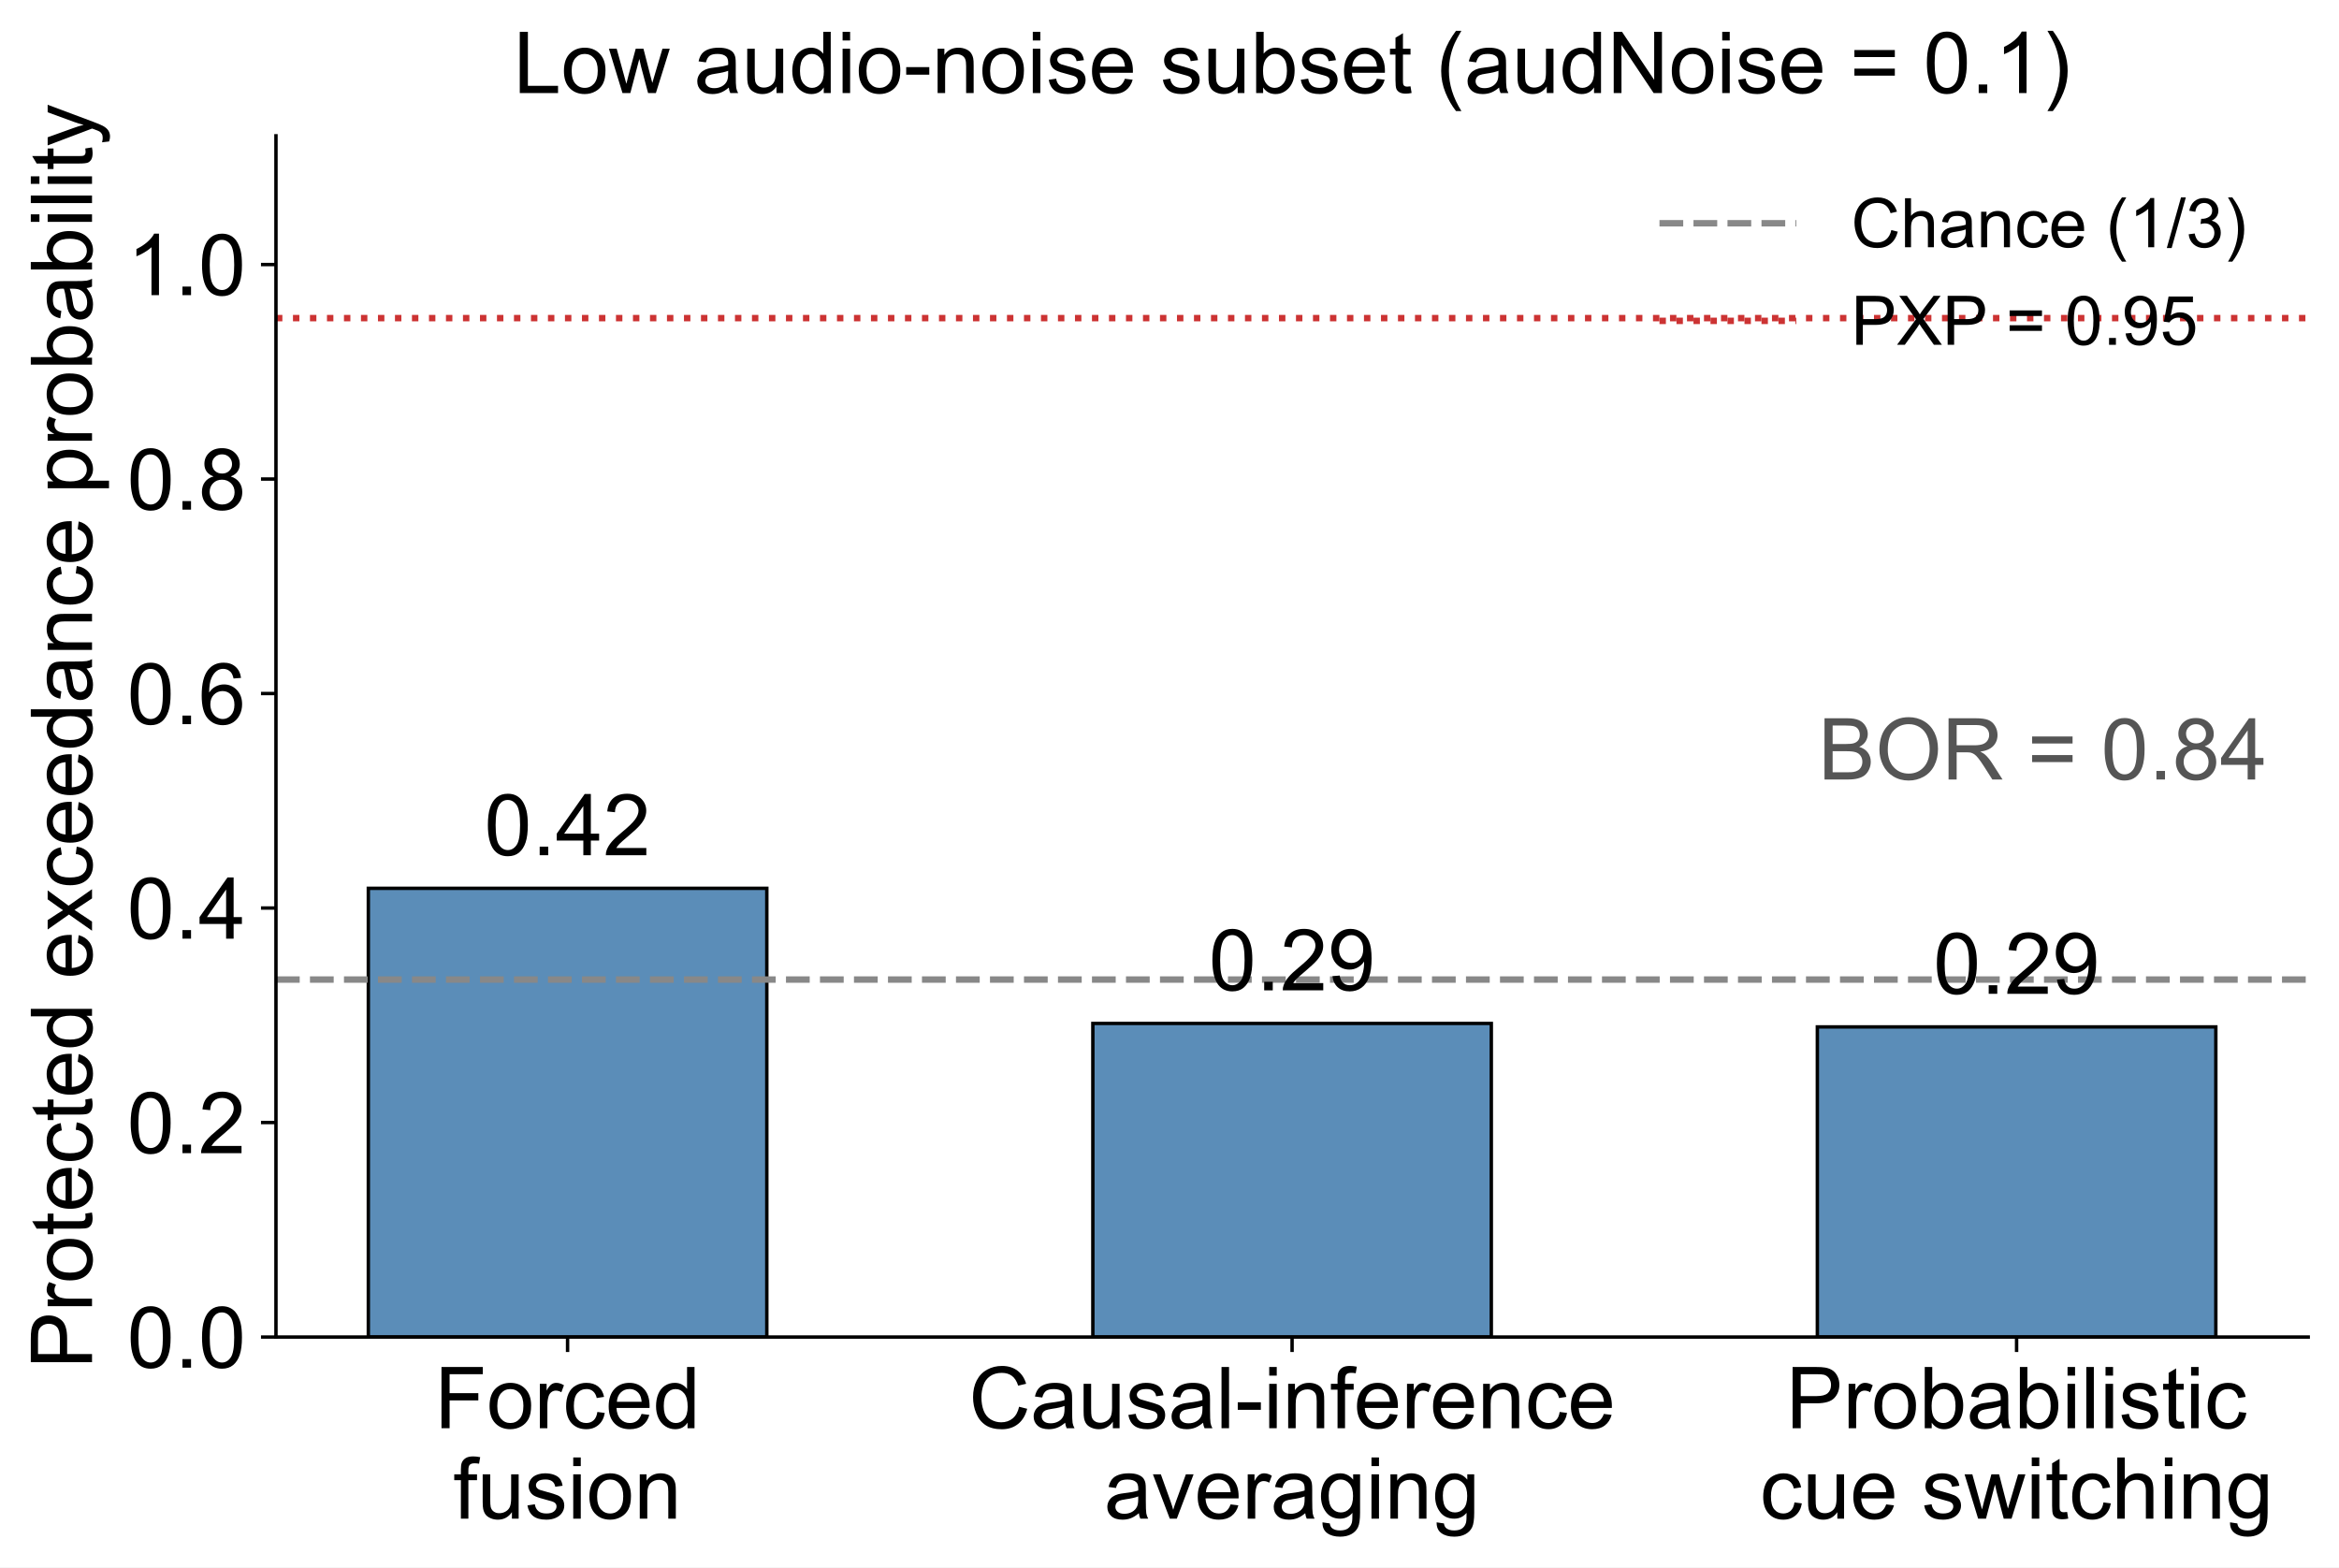
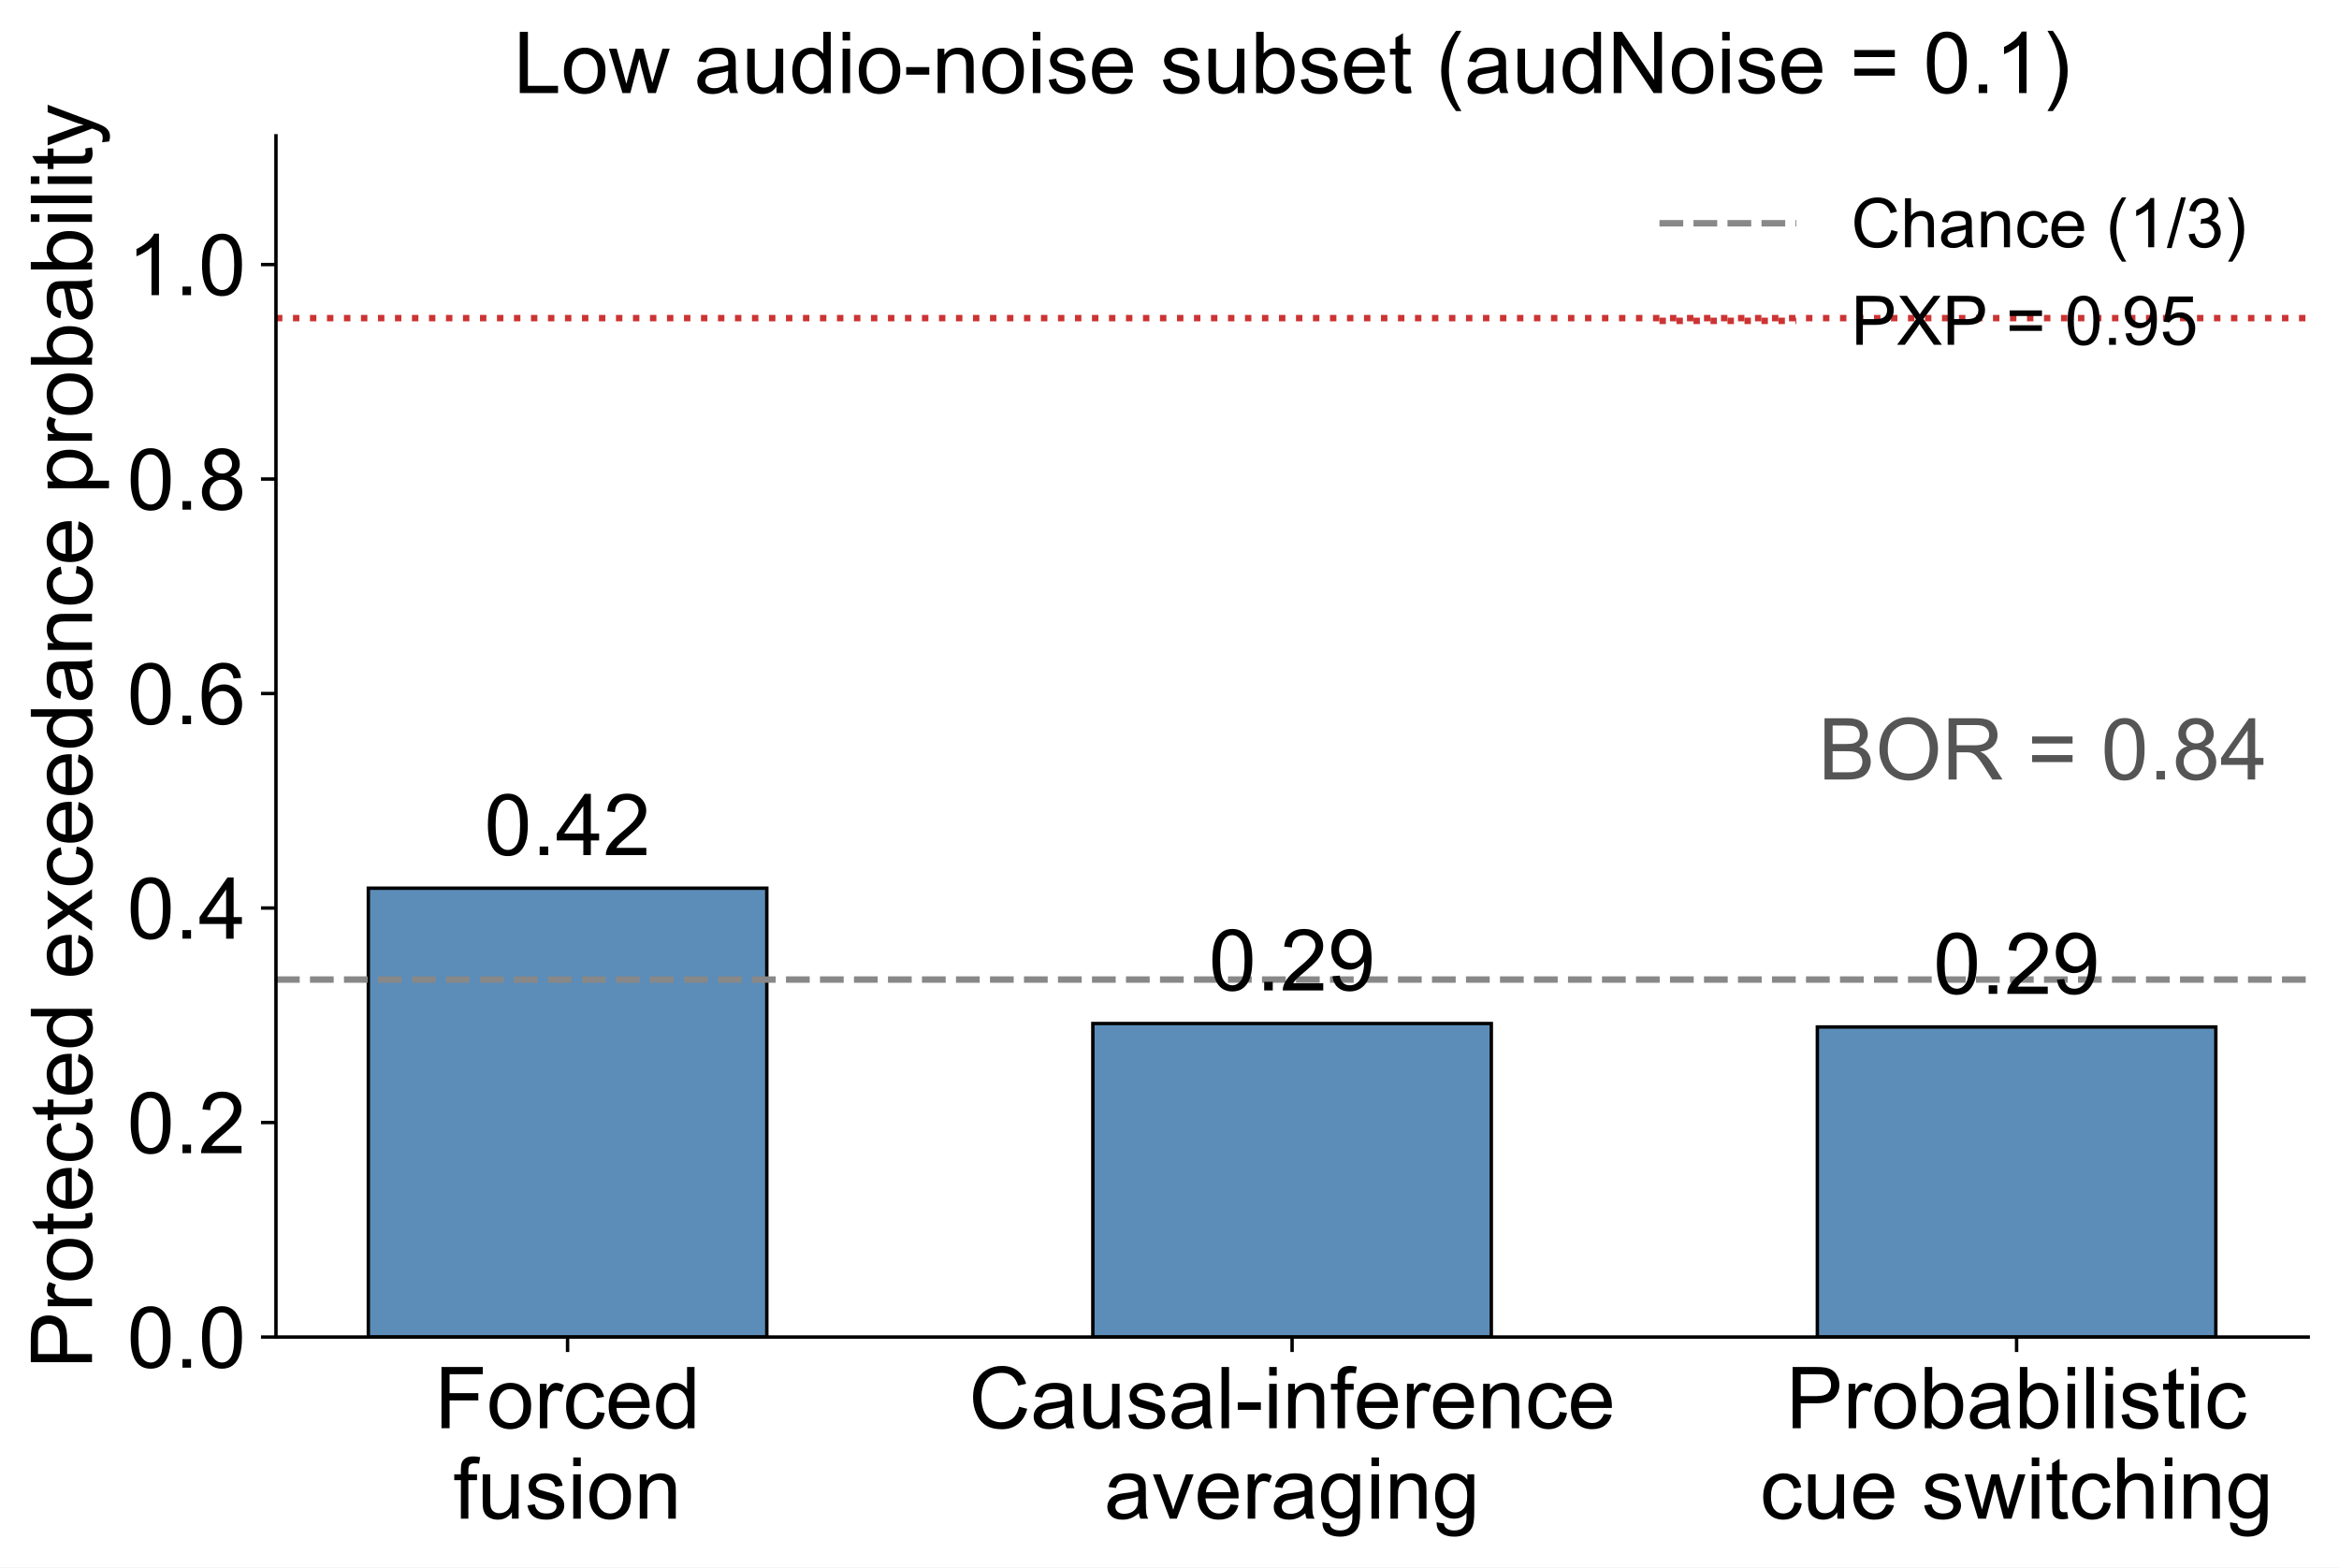
<svg xmlns="http://www.w3.org/2000/svg" xmlns:xlink="http://www.w3.org/1999/xlink" width="546.905pt" height="366.52pt" viewBox="0 0 546.905 366.52" version="1.1">
  <defs>
    <style type="text/css">*{stroke-linejoin: round; stroke-linecap: butt}</style>
  </defs>
  <g id="figure_1">
    <g id="patch_1">
      <path d="M 0 366.52  L 546.905 366.52  L 546.905 0  L 0 0  z " style="fill: #ffffff" />
    </g>
    <g id="axes_1">
      <g id="patch_2">
        <path d="M 64.525 312.641  L 539.705 312.641  L 539.705 31.759  L 64.525 31.759  z " style="fill: #ffffff" />
      </g>
      <g id="patch_3">
-         <path d="M 86.124 312.641  L 179.297 312.641  L 179.297 207.71  L 86.124 207.71  z " clip-path="url(#pe02611b4ee)" style="fill: #5b8db8; stroke: #000000; stroke-width: 0.8; stroke-linejoin: miter" />
+         <path d="M 86.124 312.641  L 179.297 312.641  L 179.297 207.682  L 86.124 207.682  z " clip-path="url(#p0e349bc87b)" style="fill: #5b8db8; stroke: #000000; stroke-width: 0.8; stroke-linejoin: miter" />
      </g>
      <g id="patch_4">
-         <path d="M 255.529 312.641  L 348.701 312.641  L 348.701 239.31  L 255.529 239.31  z " clip-path="url(#pe02611b4ee)" style="fill: #5b8db8; stroke: #000000; stroke-width: 0.8; stroke-linejoin: miter" />
+         <path d="M 255.529 312.641  L 348.701 312.641  L 348.701 239.326  L 255.529 239.326  z " clip-path="url(#p0e349bc87b)" style="fill: #5b8db8; stroke: #000000; stroke-width: 0.8; stroke-linejoin: miter" />
      </g>
      <g id="patch_5">
-         <path d="M 424.933 312.641  L 518.106 312.641  L 518.106 240.117  L 424.933 240.117  z " clip-path="url(#pe02611b4ee)" style="fill: #5b8db8; stroke: #000000; stroke-width: 0.8; stroke-linejoin: miter" />
+         <path d="M 424.933 312.641  L 518.106 312.641  L 518.106 240.129  L 424.933 240.129  z " clip-path="url(#p0e349bc87b)" style="fill: #5b8db8; stroke: #000000; stroke-width: 0.8; stroke-linejoin: miter" />
      </g>
      <g id="matplotlib.axis_1">
        <g id="xtick_1">
          <g id="line2d_1">
            <defs>
-               <path id="m09f67e30d1" d="M 0 0  L 0 3.5  " style="stroke: #000000; stroke-width: 0.8" />
+               <path id="mfd6aacd489" d="M 0 0  L 0 3.5  " style="stroke: #000000; stroke-width: 0.8" />
            </defs>
            <g>
-               <use xlink:href="#m09f67e30d1" x="132.71" y="312.641" style="stroke: #000000; stroke-width: 0.8" />
+               <use xlink:href="#mfd6aacd489" x="132.71" y="312.641" style="stroke: #000000; stroke-width: 0.8" />
            </g>
          </g>
          <g id="text_1">
            <g transform="translate(101.5901 333.957) scale(0.2 -0.2)">
              <defs>
                <path id="ArialMT-46" d="M 525 0  L 525 4581  L 3616 4581  L 3616 4041  L 1131 4041  L 1131 2622  L 3281 2622  L 3281 2081  L 1131 2081  L 1131 0  L 525 0  z " transform="scale(0.015625)" />
                <path id="ArialMT-6f" d="M 213 1659  Q 213 2581 725 3025  Q 1153 3394 1769 3394  Q 2453 3394 2887 2945  Q 3322 2497 3322 1706  Q 3322 1066 3130 698  Q 2938 331 2570 128  Q 2203 -75 1769 -75  Q 1072 -75 642 372  Q 213 819 213 1659  z M 791 1659  Q 791 1022 1069 705  Q 1347 388 1769 388  Q 2188 388 2466 706  Q 2744 1025 2744 1678  Q 2744 2294 2464 2611  Q 2184 2928 1769 2928  Q 1347 2928 1069 2612  Q 791 2297 791 1659  z " transform="scale(0.015625)" />
                <path id="ArialMT-72" d="M 416 0  L 416 3319  L 922 3319  L 922 2816  Q 1116 3169 1280 3281  Q 1444 3394 1641 3394  Q 1925 3394 2219 3213  L 2025 2691  Q 1819 2813 1613 2813  Q 1428 2813 1281 2702  Q 1134 2591 1072 2394  Q 978 2094 978 1738  L 978 0  L 416 0  z " transform="scale(0.015625)" />
                <path id="ArialMT-63" d="M 2588 1216  L 3141 1144  Q 3050 572 2676 248  Q 2303 -75 1759 -75  Q 1078 -75 664 370  Q 250 816 250 1647  Q 250 2184 428 2587  Q 606 2991 970 3192  Q 1334 3394 1763 3394  Q 2303 3394 2647 3120  Q 2991 2847 3088 2344  L 2541 2259  Q 2463 2594 2264 2762  Q 2066 2931 1784 2931  Q 1359 2931 1093 2626  Q 828 2322 828 1663  Q 828 994 1084 691  Q 1341 388 1753 388  Q 2084 388 2306 591  Q 2528 794 2588 1216  z " transform="scale(0.015625)" />
                <path id="ArialMT-65" d="M 2694 1069  L 3275 997  Q 3138 488 2766 206  Q 2394 -75 1816 -75  Q 1088 -75 661 373  Q 234 822 234 1631  Q 234 2469 665 2931  Q 1097 3394 1784 3394  Q 2450 3394 2872 2941  Q 3294 2488 3294 1666  Q 3294 1616 3291 1516  L 816 1516  Q 847 969 1125 678  Q 1403 388 1819 388  Q 2128 388 2347 550  Q 2566 713 2694 1069  z M 847 1978  L 2700 1978  Q 2663 2397 2488 2606  Q 2219 2931 1791 2931  Q 1403 2931 1139 2672  Q 875 2413 847 1978  z " transform="scale(0.015625)" />
                <path id="ArialMT-64" d="M 2575 0  L 2575 419  Q 2259 -75 1647 -75  Q 1250 -75 917 144  Q 584 363 401 755  Q 219 1147 219 1656  Q 219 2153 384 2558  Q 550 2963 881 3178  Q 1213 3394 1622 3394  Q 1922 3394 2156 3267  Q 2391 3141 2538 2938  L 2538 4581  L 3097 4581  L 3097 0  L 2575 0  z M 797 1656  Q 797 1019 1065 703  Q 1334 388 1700 388  Q 2069 388 2326 689  Q 2584 991 2584 1609  Q 2584 2291 2321 2609  Q 2059 2928 1675 2928  Q 1300 2928 1048 2622  Q 797 2316 797 1656  z " transform="scale(0.015625)" />
              </defs>
              <use xlink:href="#ArialMT-46" />
              <use xlink:href="#ArialMT-6f" transform="translate(61.08398 0)" />
              <use xlink:href="#ArialMT-72" transform="translate(116.6992 0)" />
              <use xlink:href="#ArialMT-63" transform="translate(150 0)" />
              <use xlink:href="#ArialMT-65" transform="translate(200 0)" />
              <use xlink:href="#ArialMT-64" transform="translate(255.6152 0)" />
            </g>
            <g transform="translate(106.0276 355.1107) scale(0.2 -0.2)">
              <defs>
                <path id="ArialMT-66" d="M 556 0  L 556 2881  L 59 2881  L 59 3319  L 556 3319  L 556 3672  Q 556 4006 616 4169  Q 697 4388 901 4523  Q 1106 4659 1475 4659  Q 1713 4659 2000 4603  L 1916 4113  Q 1741 4144 1584 4144  Q 1328 4144 1222 4034  Q 1116 3925 1116 3625  L 1116 3319  L 1763 3319  L 1763 2881  L 1116 2881  L 1116 0  L 556 0  z " transform="scale(0.015625)" />
                <path id="ArialMT-75" d="M 2597 0  L 2597 488  Q 2209 -75 1544 -75  Q 1250 -75 995 37  Q 741 150 617 320  Q 494 491 444 738  Q 409 903 409 1263  L 409 3319  L 972 3319  L 972 1478  Q 972 1038 1006 884  Q 1059 663 1231 536  Q 1403 409 1656 409  Q 1909 409 2131 539  Q 2353 669 2445 892  Q 2538 1116 2538 1541  L 2538 3319  L 3100 3319  L 3100 0  L 2597 0  z " transform="scale(0.015625)" />
                <path id="ArialMT-73" d="M 197 991  L 753 1078  Q 800 744 1014 566  Q 1228 388 1613 388  Q 2000 388 2187 545  Q 2375 703 2375 916  Q 2375 1106 2209 1216  Q 2094 1291 1634 1406  Q 1016 1563 777 1677  Q 538 1791 414 1992  Q 291 2194 291 2438  Q 291 2659 392 2848  Q 494 3038 669 3163  Q 800 3259 1026 3326  Q 1253 3394 1513 3394  Q 1903 3394 2198 3281  Q 2494 3169 2634 2976  Q 2775 2784 2828 2463  L 2278 2388  Q 2241 2644 2061 2787  Q 1881 2931 1553 2931  Q 1166 2931 1000 2803  Q 834 2675 834 2503  Q 834 2394 903 2306  Q 972 2216 1119 2156  Q 1203 2125 1616 2013  Q 2213 1853 2448 1751  Q 2684 1650 2818 1456  Q 2953 1263 2953 975  Q 2953 694 2789 445  Q 2625 197 2315 61  Q 2006 -75 1616 -75  Q 969 -75 630 194  Q 291 463 197 991  z " transform="scale(0.015625)" />
                <path id="ArialMT-69" d="M 425 3934  L 425 4581  L 988 4581  L 988 3934  L 425 3934  z M 425 0  L 425 3319  L 988 3319  L 988 0  L 425 0  z " transform="scale(0.015625)" />
                <path id="ArialMT-6e" d="M 422 0  L 422 3319  L 928 3319  L 928 2847  Q 1294 3394 1984 3394  Q 2284 3394 2536 3286  Q 2788 3178 2913 3003  Q 3038 2828 3088 2588  Q 3119 2431 3119 2041  L 3119 0  L 2556 0  L 2556 2019  Q 2556 2363 2490 2533  Q 2425 2703 2258 2804  Q 2091 2906 1866 2906  Q 1506 2906 1245 2678  Q 984 2450 984 1813  L 984 0  L 422 0  z " transform="scale(0.015625)" />
              </defs>
              <use xlink:href="#ArialMT-66" />
              <use xlink:href="#ArialMT-75" transform="translate(27.7832 0)" />
              <use xlink:href="#ArialMT-73" transform="translate(83.39844 0)" />
              <use xlink:href="#ArialMT-69" transform="translate(133.3984 0)" />
              <use xlink:href="#ArialMT-6f" transform="translate(155.6152 0)" />
              <use xlink:href="#ArialMT-6e" transform="translate(211.2305 0)" />
            </g>
          </g>
        </g>
        <g id="xtick_2">
          <g id="line2d_2">
            <g>
-               <use xlink:href="#m09f67e30d1" x="302.115" y="312.641" style="stroke: #000000; stroke-width: 0.8" />
+               <use xlink:href="#mfd6aacd489" x="302.115" y="312.641" style="stroke: #000000; stroke-width: 0.8" />
            </g>
          </g>
          <g id="text_2">
            <g transform="translate(226.5244 333.957) scale(0.2 -0.2)">
              <defs>
                <path id="ArialMT-43" d="M 3763 1606  L 4369 1453  Q 4178 706 3683 314  Q 3188 -78 2472 -78  Q 1731 -78 1267 223  Q 803 525 561 1097  Q 319 1669 319 2325  Q 319 3041 592 3573  Q 866 4106 1370 4382  Q 1875 4659 2481 4659  Q 3169 4659 3637 4309  Q 4106 3959 4291 3325  L 3694 3184  Q 3534 3684 3231 3912  Q 2928 4141 2469 4141  Q 1941 4141 1586 3887  Q 1231 3634 1087 3207  Q 944 2781 944 2328  Q 944 1744 1114 1308  Q 1284 872 1643 656  Q 2003 441 2422 441  Q 2931 441 3284 734  Q 3638 1028 3763 1606  z " transform="scale(0.015625)" />
                <path id="ArialMT-61" d="M 2588 409  Q 2275 144 1986 34  Q 1697 -75 1366 -75  Q 819 -75 525 192  Q 231 459 231 875  Q 231 1119 342 1320  Q 453 1522 633 1644  Q 813 1766 1038 1828  Q 1203 1872 1538 1913  Q 2219 1994 2541 2106  Q 2544 2222 2544 2253  Q 2544 2597 2384 2738  Q 2169 2928 1744 2928  Q 1347 2928 1158 2789  Q 969 2650 878 2297  L 328 2372  Q 403 2725 575 2942  Q 747 3159 1072 3276  Q 1397 3394 1825 3394  Q 2250 3394 2515 3294  Q 2781 3194 2906 3042  Q 3031 2891 3081 2659  Q 3109 2516 3109 2141  L 3109 1391  Q 3109 606 3145 398  Q 3181 191 3288 0  L 2700 0  Q 2613 175 2588 409  z M 2541 1666  Q 2234 1541 1622 1453  Q 1275 1403 1131 1340  Q 988 1278 909 1158  Q 831 1038 831 891  Q 831 666 1001 516  Q 1172 366 1500 366  Q 1825 366 2078 508  Q 2331 650 2450 897  Q 2541 1088 2541 1459  L 2541 1666  z " transform="scale(0.015625)" />
                <path id="ArialMT-6c" d="M 409 0  L 409 4581  L 972 4581  L 972 0  L 409 0  z " transform="scale(0.015625)" />
                <path id="ArialMT-2d" d="M 203 1375  L 203 1941  L 1931 1941  L 1931 1375  L 203 1375  z " transform="scale(0.015625)" />
              </defs>
              <use xlink:href="#ArialMT-43" />
              <use xlink:href="#ArialMT-61" transform="translate(72.2168 0)" />
              <use xlink:href="#ArialMT-75" transform="translate(127.832 0)" />
              <use xlink:href="#ArialMT-73" transform="translate(183.4473 0)" />
              <use xlink:href="#ArialMT-61" transform="translate(233.4473 0)" />
              <use xlink:href="#ArialMT-6c" transform="translate(289.0625 0)" />
              <use xlink:href="#ArialMT-2d" transform="translate(311.2793 0)" />
              <use xlink:href="#ArialMT-69" transform="translate(344.5801 0)" />
              <use xlink:href="#ArialMT-6e" transform="translate(366.7969 0)" />
              <use xlink:href="#ArialMT-66" transform="translate(422.4121 0)" />
              <use xlink:href="#ArialMT-65" transform="translate(450.1953 0)" />
              <use xlink:href="#ArialMT-72" transform="translate(505.8105 0)" />
              <use xlink:href="#ArialMT-65" transform="translate(539.1113 0)" />
              <use xlink:href="#ArialMT-6e" transform="translate(594.7266 0)" />
              <use xlink:href="#ArialMT-63" transform="translate(650.3418 0)" />
              <use xlink:href="#ArialMT-65" transform="translate(700.3418 0)" />
            </g>
            <g transform="translate(258.1978 355.1107) scale(0.2 -0.2)">
              <defs>
                <path id="ArialMT-76" d="M 1344 0  L 81 3319  L 675 3319  L 1388 1331  Q 1503 1009 1600 663  Q 1675 925 1809 1294  L 2547 3319  L 3125 3319  L 1869 0  L 1344 0  z " transform="scale(0.015625)" />
                <path id="ArialMT-67" d="M 319 -275  L 866 -356  Q 900 -609 1056 -725  Q 1266 -881 1628 -881  Q 2019 -881 2231 -725  Q 2444 -569 2519 -288  Q 2563 -116 2559 434  Q 2191 0 1641 0  Q 956 0 581 494  Q 206 988 206 1678  Q 206 2153 378 2554  Q 550 2956 876 3175  Q 1203 3394 1644 3394  Q 2231 3394 2613 2919  L 2613 3319  L 3131 3319  L 3131 450  Q 3131 -325 2973 -648  Q 2816 -972 2473 -1159  Q 2131 -1347 1631 -1347  Q 1038 -1347 672 -1080  Q 306 -813 319 -275  z M 784 1719  Q 784 1066 1043 766  Q 1303 466 1694 466  Q 2081 466 2343 764  Q 2606 1063 2606 1700  Q 2606 2309 2336 2618  Q 2066 2928 1684 2928  Q 1309 2928 1046 2623  Q 784 2319 784 1719  z " transform="scale(0.015625)" />
              </defs>
              <use xlink:href="#ArialMT-61" />
              <use xlink:href="#ArialMT-76" transform="translate(55.61523 0)" />
              <use xlink:href="#ArialMT-65" transform="translate(105.6152 0)" />
              <use xlink:href="#ArialMT-72" transform="translate(161.2305 0)" />
              <use xlink:href="#ArialMT-61" transform="translate(194.5312 0)" />
              <use xlink:href="#ArialMT-67" transform="translate(250.1465 0)" />
              <use xlink:href="#ArialMT-69" transform="translate(305.7617 0)" />
              <use xlink:href="#ArialMT-6e" transform="translate(327.9785 0)" />
              <use xlink:href="#ArialMT-67" transform="translate(383.5938 0)" />
            </g>
          </g>
        </g>
        <g id="xtick_3">
          <g id="line2d_3">
            <g>
-               <use xlink:href="#m09f67e30d1" x="471.52" y="312.641" style="stroke: #000000; stroke-width: 0.8" />
+               <use xlink:href="#mfd6aacd489" x="471.52" y="312.641" style="stroke: #000000; stroke-width: 0.8" />
            </g>
          </g>
          <g id="text_3">
            <g transform="translate(417.6103 333.957) scale(0.2 -0.2)">
              <defs>
                <path id="ArialMT-50" d="M 494 0  L 494 4581  L 2222 4581  Q 2678 4581 2919 4538  Q 3256 4481 3484 4323  Q 3713 4166 3852 3881  Q 3991 3597 3991 3256  Q 3991 2672 3619 2267  Q 3247 1863 2275 1863  L 1100 1863  L 1100 0  L 494 0  z M 1100 2403  L 2284 2403  Q 2872 2403 3119 2622  Q 3366 2841 3366 3238  Q 3366 3525 3220 3729  Q 3075 3934 2838 4000  Q 2684 4041 2272 4041  L 1100 4041  L 1100 2403  z " transform="scale(0.015625)" />
                <path id="ArialMT-62" d="M 941 0  L 419 0  L 419 4581  L 981 4581  L 981 2947  Q 1338 3394 1891 3394  Q 2197 3394 2470 3270  Q 2744 3147 2920 2923  Q 3097 2700 3197 2384  Q 3297 2069 3297 1709  Q 3297 856 2875 390  Q 2453 -75 1863 -75  Q 1275 -75 941 416  L 941 0  z M 934 1684  Q 934 1088 1097 822  Q 1363 388 1816 388  Q 2184 388 2453 708  Q 2722 1028 2722 1663  Q 2722 2313 2464 2622  Q 2206 2931 1841 2931  Q 1472 2931 1203 2611  Q 934 2291 934 1684  z " transform="scale(0.015625)" />
                <path id="ArialMT-74" d="M 1650 503  L 1731 6  Q 1494 -44 1306 -44  Q 1000 -44 831 53  Q 663 150 594 308  Q 525 466 525 972  L 525 2881  L 113 2881  L 113 3319  L 525 3319  L 525 4141  L 1084 4478  L 1084 3319  L 1650 3319  L 1650 2881  L 1084 2881  L 1084 941  Q 1084 700 1114 631  Q 1144 563 1211 522  Q 1278 481 1403 481  Q 1497 481 1650 503  z " transform="scale(0.015625)" />
              </defs>
              <use xlink:href="#ArialMT-50" />
              <use xlink:href="#ArialMT-72" transform="translate(66.69922 0)" />
              <use xlink:href="#ArialMT-6f" transform="translate(100 0)" />
              <use xlink:href="#ArialMT-62" transform="translate(155.6152 0)" />
              <use xlink:href="#ArialMT-61" transform="translate(211.2305 0)" />
              <use xlink:href="#ArialMT-62" transform="translate(266.8457 0)" />
              <use xlink:href="#ArialMT-69" transform="translate(322.4609 0)" />
              <use xlink:href="#ArialMT-6c" transform="translate(344.6777 0)" />
              <use xlink:href="#ArialMT-69" transform="translate(366.8945 0)" />
              <use xlink:href="#ArialMT-73" transform="translate(389.1113 0)" />
              <use xlink:href="#ArialMT-74" transform="translate(439.1113 0)" />
              <use xlink:href="#ArialMT-69" transform="translate(466.8945 0)" />
              <use xlink:href="#ArialMT-63" transform="translate(489.1113 0)" />
            </g>
            <g transform="translate(411.4931 355.1107) scale(0.2 -0.2)">
              <defs>
                <path id="ArialMT-20" transform="scale(0.015625)" />
                <path id="ArialMT-77" d="M 1034 0  L 19 3319  L 600 3319  L 1128 1403  L 1325 691  Q 1338 744 1497 1375  L 2025 3319  L 2603 3319  L 3100 1394  L 3266 759  L 3456 1400  L 4025 3319  L 4572 3319  L 3534 0  L 2950 0  L 2422 1988  L 2294 2553  L 1622 0  L 1034 0  z " transform="scale(0.015625)" />
                <path id="ArialMT-68" d="M 422 0  L 422 4581  L 984 4581  L 984 2938  Q 1378 3394 1978 3394  Q 2347 3394 2619 3248  Q 2891 3103 3008 2847  Q 3125 2591 3125 2103  L 3125 0  L 2563 0  L 2563 2103  Q 2563 2525 2380 2717  Q 2197 2909 1863 2909  Q 1613 2909 1392 2779  Q 1172 2650 1078 2428  Q 984 2206 984 1816  L 984 0  L 422 0  z " transform="scale(0.015625)" />
              </defs>
              <use xlink:href="#ArialMT-63" />
              <use xlink:href="#ArialMT-75" transform="translate(50 0)" />
              <use xlink:href="#ArialMT-65" transform="translate(105.6152 0)" />
              <use xlink:href="#ArialMT-20" transform="translate(161.2305 0)" />
              <use xlink:href="#ArialMT-73" transform="translate(189.0137 0)" />
              <use xlink:href="#ArialMT-77" transform="translate(239.0137 0)" />
              <use xlink:href="#ArialMT-69" transform="translate(311.2305 0)" />
              <use xlink:href="#ArialMT-74" transform="translate(333.4473 0)" />
              <use xlink:href="#ArialMT-63" transform="translate(361.2305 0)" />
              <use xlink:href="#ArialMT-68" transform="translate(411.2305 0)" />
              <use xlink:href="#ArialMT-69" transform="translate(466.8457 0)" />
              <use xlink:href="#ArialMT-6e" transform="translate(489.0625 0)" />
              <use xlink:href="#ArialMT-67" transform="translate(544.6777 0)" />
            </g>
          </g>
        </g>
      </g>
      <g id="matplotlib.axis_2">
        <g id="ytick_1">
          <g id="line2d_4">
            <defs>
-               <path id="m7a9f2c4b0d" d="M 0 0  L -3.5 0  " style="stroke: #000000; stroke-width: 0.8" />
+               <path id="ma52f360795" d="M 0 0  L -3.5 0  " style="stroke: #000000; stroke-width: 0.8" />
            </defs>
            <g>
-               <use xlink:href="#m7a9f2c4b0d" x="64.525" y="312.641" style="stroke: #000000; stroke-width: 0.8" />
+               <use xlink:href="#ma52f360795" x="64.525" y="312.641" style="stroke: #000000; stroke-width: 0.8" />
            </g>
          </g>
          <g id="text_4">
            <g transform="translate(29.725 319.7992) scale(0.2 -0.2)">
              <defs>
                <path id="ArialMT-30" d="M 266 2259  Q 266 3072 433 3567  Q 600 4063 929 4331  Q 1259 4600 1759 4600  Q 2128 4600 2406 4451  Q 2684 4303 2865 4023  Q 3047 3744 3150 3342  Q 3253 2941 3253 2259  Q 3253 1453 3087 958  Q 2922 463 2592 192  Q 2263 -78 1759 -78  Q 1097 -78 719 397  Q 266 969 266 2259  z M 844 2259  Q 844 1131 1108 757  Q 1372 384 1759 384  Q 2147 384 2411 759  Q 2675 1134 2675 2259  Q 2675 3391 2411 3762  Q 2147 4134 1753 4134  Q 1366 4134 1134 3806  Q 844 3388 844 2259  z " transform="scale(0.015625)" />
                <path id="ArialMT-2e" d="M 581 0  L 581 641  L 1222 641  L 1222 0  L 581 0  z " transform="scale(0.015625)" />
              </defs>
              <use xlink:href="#ArialMT-30" />
              <use xlink:href="#ArialMT-2e" transform="translate(55.61523 0)" />
              <use xlink:href="#ArialMT-30" transform="translate(83.39844 0)" />
            </g>
          </g>
        </g>
        <g id="ytick_2">
          <g id="line2d_5">
            <g>
-               <use xlink:href="#m7a9f2c4b0d" x="64.525" y="262.484" style="stroke: #000000; stroke-width: 0.8" />
+               <use xlink:href="#ma52f360795" x="64.525" y="262.484" style="stroke: #000000; stroke-width: 0.8" />
            </g>
          </g>
          <g id="text_5">
            <g transform="translate(29.725 269.6417) scale(0.2 -0.2)">
              <defs>
                <path id="ArialMT-32" d="M 3222 541  L 3222 0  L 194 0  Q 188 203 259 391  Q 375 700 629 1000  Q 884 1300 1366 1694  Q 2113 2306 2375 2664  Q 2638 3022 2638 3341  Q 2638 3675 2398 3904  Q 2159 4134 1775 4134  Q 1369 4134 1125 3890  Q 881 3647 878 3216  L 300 3275  Q 359 3922 746 4261  Q 1134 4600 1788 4600  Q 2447 4600 2831 4234  Q 3216 3869 3216 3328  Q 3216 3053 3103 2787  Q 2991 2522 2730 2228  Q 2469 1934 1863 1422  Q 1356 997 1212 845  Q 1069 694 975 541  L 3222 541  z " transform="scale(0.015625)" />
              </defs>
              <use xlink:href="#ArialMT-30" />
              <use xlink:href="#ArialMT-2e" transform="translate(55.61523 0)" />
              <use xlink:href="#ArialMT-32" transform="translate(83.39844 0)" />
            </g>
          </g>
        </g>
        <g id="ytick_3">
          <g id="line2d_6">
            <g>
-               <use xlink:href="#m7a9f2c4b0d" x="64.525" y="212.326" style="stroke: #000000; stroke-width: 0.8" />
+               <use xlink:href="#ma52f360795" x="64.525" y="212.326" style="stroke: #000000; stroke-width: 0.8" />
            </g>
          </g>
          <g id="text_6">
            <g transform="translate(29.725 219.4842) scale(0.2 -0.2)">
              <defs>
                <path id="ArialMT-34" d="M 2069 0  L 2069 1097  L 81 1097  L 81 1613  L 2172 4581  L 2631 4581  L 2631 1613  L 3250 1613  L 3250 1097  L 2631 1097  L 2631 0  L 2069 0  z M 2069 1613  L 2069 3678  L 634 1613  L 2069 1613  z " transform="scale(0.015625)" />
              </defs>
              <use xlink:href="#ArialMT-30" />
              <use xlink:href="#ArialMT-2e" transform="translate(55.61523 0)" />
              <use xlink:href="#ArialMT-34" transform="translate(83.39844 0)" />
            </g>
          </g>
        </g>
        <g id="ytick_4">
          <g id="line2d_7">
            <g>
-               <use xlink:href="#m7a9f2c4b0d" x="64.525" y="162.169" style="stroke: #000000; stroke-width: 0.8" />
+               <use xlink:href="#ma52f360795" x="64.525" y="162.169" style="stroke: #000000; stroke-width: 0.8" />
            </g>
          </g>
          <g id="text_7">
            <g transform="translate(29.725 169.3267) scale(0.2 -0.2)">
              <defs>
                <path id="ArialMT-36" d="M 3184 3459  L 2625 3416  Q 2550 3747 2413 3897  Q 2184 4138 1850 4138  Q 1581 4138 1378 3988  Q 1113 3794 959 3422  Q 806 3050 800 2363  Q 1003 2672 1297 2822  Q 1591 2972 1913 2972  Q 2475 2972 2870 2558  Q 3266 2144 3266 1488  Q 3266 1056 3080 686  Q 2894 316 2569 119  Q 2244 -78 1831 -78  Q 1128 -78 684 439  Q 241 956 241 2144  Q 241 3472 731 4075  Q 1159 4600 1884 4600  Q 2425 4600 2770 4297  Q 3116 3994 3184 3459  z M 888 1484  Q 888 1194 1011 928  Q 1134 663 1356 523  Q 1578 384 1822 384  Q 2178 384 2434 671  Q 2691 959 2691 1453  Q 2691 1928 2437 2201  Q 2184 2475 1800 2475  Q 1419 2475 1153 2201  Q 888 1928 888 1484  z " transform="scale(0.015625)" />
              </defs>
              <use xlink:href="#ArialMT-30" />
              <use xlink:href="#ArialMT-2e" transform="translate(55.61523 0)" />
              <use xlink:href="#ArialMT-36" transform="translate(83.39844 0)" />
            </g>
          </g>
        </g>
        <g id="ytick_5">
          <g id="line2d_8">
            <g>
-               <use xlink:href="#m7a9f2c4b0d" x="64.525" y="112.011" style="stroke: #000000; stroke-width: 0.8" />
+               <use xlink:href="#ma52f360795" x="64.525" y="112.011" style="stroke: #000000; stroke-width: 0.8" />
            </g>
          </g>
          <g id="text_8">
            <g transform="translate(29.725 119.1692) scale(0.2 -0.2)">
              <defs>
                <path id="ArialMT-38" d="M 1131 2484  Q 781 2613 612 2850  Q 444 3088 444 3419  Q 444 3919 803 4259  Q 1163 4600 1759 4600  Q 2359 4600 2725 4251  Q 3091 3903 3091 3403  Q 3091 3084 2923 2848  Q 2756 2613 2416 2484  Q 2838 2347 3058 2040  Q 3278 1734 3278 1309  Q 3278 722 2862 322  Q 2447 -78 1769 -78  Q 1091 -78 675 323  Q 259 725 259 1325  Q 259 1772 486 2073  Q 713 2375 1131 2484  z M 1019 3438  Q 1019 3113 1228 2906  Q 1438 2700 1772 2700  Q 2097 2700 2305 2904  Q 2513 3109 2513 3406  Q 2513 3716 2298 3927  Q 2084 4138 1766 4138  Q 1444 4138 1231 3931  Q 1019 3725 1019 3438  z M 838 1322  Q 838 1081 952 856  Q 1066 631 1291 507  Q 1516 384 1775 384  Q 2178 384 2440 643  Q 2703 903 2703 1303  Q 2703 1709 2433 1975  Q 2163 2241 1756 2241  Q 1359 2241 1098 1978  Q 838 1716 838 1322  z " transform="scale(0.015625)" />
              </defs>
              <use xlink:href="#ArialMT-30" />
              <use xlink:href="#ArialMT-2e" transform="translate(55.61523 0)" />
              <use xlink:href="#ArialMT-38" transform="translate(83.39844 0)" />
            </g>
          </g>
        </g>
        <g id="ytick_6">
          <g id="line2d_9">
            <g>
-               <use xlink:href="#m7a9f2c4b0d" x="64.525" y="61.854" style="stroke: #000000; stroke-width: 0.8" />
+               <use xlink:href="#ma52f360795" x="64.525" y="61.854" style="stroke: #000000; stroke-width: 0.8" />
            </g>
          </g>
          <g id="text_9">
            <g transform="translate(29.725 69.01169) scale(0.2 -0.2)">
              <defs>
                <path id="ArialMT-31" d="M 2384 0  L 1822 0  L 1822 3584  Q 1619 3391 1289 3197  Q 959 3003 697 2906  L 697 3450  Q 1169 3672 1522 3987  Q 1875 4303 2022 4600  L 2384 4600  L 2384 0  z " transform="scale(0.015625)" />
              </defs>
              <use xlink:href="#ArialMT-31" />
              <use xlink:href="#ArialMT-2e" transform="translate(55.61523 0)" />
              <use xlink:href="#ArialMT-30" transform="translate(83.39844 0)" />
            </g>
          </g>
        </g>
        <g id="text_10">
          <g transform="translate(21.51562 320.0613) rotate(-90) scale(0.2 -0.2)">
            <defs>
              <path id="ArialMT-78" d="M 47 0  L 1259 1725  L 138 3319  L 841 3319  L 1350 2541  Q 1494 2319 1581 2169  Q 1719 2375 1834 2534  L 2394 3319  L 3066 3319  L 1919 1756  L 3153 0  L 2463 0  L 1781 1031  L 1600 1309  L 728 0  L 47 0  z " transform="scale(0.015625)" />
              <path id="ArialMT-70" d="M 422 -1272  L 422 3319  L 934 3319  L 934 2888  Q 1116 3141 1344 3267  Q 1572 3394 1897 3394  Q 2322 3394 2647 3175  Q 2972 2956 3137 2557  Q 3303 2159 3303 1684  Q 3303 1175 3120 767  Q 2938 359 2589 142  Q 2241 -75 1856 -75  Q 1575 -75 1351 44  Q 1128 163 984 344  L 984 -1272  L 422 -1272  z M 931 1641  Q 931 1000 1190 694  Q 1450 388 1819 388  Q 2194 388 2461 705  Q 2728 1022 2728 1688  Q 2728 2322 2467 2637  Q 2206 2953 1844 2953  Q 1484 2953 1207 2617  Q 931 2281 931 1641  z " transform="scale(0.015625)" />
              <path id="ArialMT-79" d="M 397 -1278  L 334 -750  Q 519 -800 656 -800  Q 844 -800 956 -737  Q 1069 -675 1141 -563  Q 1194 -478 1313 -144  Q 1328 -97 1363 -6  L 103 3319  L 709 3319  L 1400 1397  Q 1534 1031 1641 628  Q 1738 1016 1872 1384  L 2581 3319  L 3144 3319  L 1881 -56  Q 1678 -603 1566 -809  Q 1416 -1088 1222 -1217  Q 1028 -1347 759 -1347  Q 597 -1347 397 -1278  z " transform="scale(0.015625)" />
            </defs>
            <use xlink:href="#ArialMT-50" />
            <use xlink:href="#ArialMT-72" transform="translate(66.69922 0)" />
            <use xlink:href="#ArialMT-6f" transform="translate(100 0)" />
            <use xlink:href="#ArialMT-74" transform="translate(155.6152 0)" />
            <use xlink:href="#ArialMT-65" transform="translate(183.3984 0)" />
            <use xlink:href="#ArialMT-63" transform="translate(239.0137 0)" />
            <use xlink:href="#ArialMT-74" transform="translate(289.0137 0)" />
            <use xlink:href="#ArialMT-65" transform="translate(316.7969 0)" />
            <use xlink:href="#ArialMT-64" transform="translate(372.4121 0)" />
            <use xlink:href="#ArialMT-20" transform="translate(428.0273 0)" />
            <use xlink:href="#ArialMT-65" transform="translate(455.8105 0)" />
            <use xlink:href="#ArialMT-78" transform="translate(511.4258 0)" />
            <use xlink:href="#ArialMT-63" transform="translate(561.4258 0)" />
            <use xlink:href="#ArialMT-65" transform="translate(611.4258 0)" />
            <use xlink:href="#ArialMT-65" transform="translate(667.041 0)" />
            <use xlink:href="#ArialMT-64" transform="translate(722.6562 0)" />
            <use xlink:href="#ArialMT-61" transform="translate(778.2715 0)" />
            <use xlink:href="#ArialMT-6e" transform="translate(833.8867 0)" />
            <use xlink:href="#ArialMT-63" transform="translate(889.502 0)" />
            <use xlink:href="#ArialMT-65" transform="translate(939.502 0)" />
            <use xlink:href="#ArialMT-20" transform="translate(995.1172 0)" />
            <use xlink:href="#ArialMT-70" transform="translate(1022.9 0)" />
            <use xlink:href="#ArialMT-72" transform="translate(1078.516 0)" />
            <use xlink:href="#ArialMT-6f" transform="translate(1111.816 0)" />
            <use xlink:href="#ArialMT-62" transform="translate(1167.432 0)" />
            <use xlink:href="#ArialMT-61" transform="translate(1223.047 0)" />
            <use xlink:href="#ArialMT-62" transform="translate(1278.662 0)" />
            <use xlink:href="#ArialMT-69" transform="translate(1334.277 0)" />
            <use xlink:href="#ArialMT-6c" transform="translate(1356.494 0)" />
            <use xlink:href="#ArialMT-69" transform="translate(1378.711 0)" />
            <use xlink:href="#ArialMT-74" transform="translate(1400.928 0)" />
            <use xlink:href="#ArialMT-79" transform="translate(1428.711 0)" />
          </g>
        </g>
      </g>
      <g id="line2d_10">
-         <path d="M 64.525 229.046  L 539.705 229.046  " clip-path="url(#pe02611b4ee)" style="fill: none; stroke-dasharray: 5.55,2.4; stroke-dashoffset: 0; stroke: #888888; stroke-width: 1.5" />
+         <path d="M 64.525 229.046  L 539.705 229.046  " clip-path="url(#p0e349bc87b)" style="fill: none; stroke-dasharray: 5.55,2.4; stroke-dashoffset: 0; stroke: #888888; stroke-width: 1.5" />
      </g>
      <g id="line2d_11">
-         <path d="M 64.525 74.393  L 539.705 74.393  " clip-path="url(#pe02611b4ee)" style="fill: none; stroke-dasharray: 1.5,2.475; stroke-dashoffset: 0; stroke: #cc3333; stroke-width: 1.5" />
+         <path d="M 64.525 74.393  L 539.705 74.393  " clip-path="url(#p0e349bc87b)" style="fill: none; stroke-dasharray: 1.5,2.475; stroke-dashoffset: 0; stroke: #cc3333; stroke-width: 1.5" />
      </g>
      <g id="patch_6">
        <path d="M 64.525 312.641  L 64.525 31.759  " style="fill: none; stroke: #000000; stroke-width: 0.8; stroke-linejoin: miter; stroke-linecap: square" />
      </g>
      <g id="patch_7">
        <path d="M 64.525 312.641  L 539.705 312.641  " style="fill: none; stroke: #000000; stroke-width: 0.8; stroke-linejoin: miter; stroke-linecap: square" />
      </g>
      <g id="text_11">
-         <g transform="translate(113.2494 199.973) scale(0.2 -0.2)">
+         <g transform="translate(113.2494 199.9449) scale(0.2 -0.2)">
          <use xlink:href="#ArialMT-30" />
          <use xlink:href="#ArialMT-2e" transform="translate(55.61523 0)" />
          <use xlink:href="#ArialMT-34" transform="translate(83.39844 0)" />
          <use xlink:href="#ArialMT-32" transform="translate(139.0137 0)" />
        </g>
      </g>
      <g id="text_12">
-         <g transform="translate(282.6541 231.5731) scale(0.2 -0.2)">
+         <g transform="translate(282.6541 231.5894) scale(0.2 -0.2)">
          <defs>
            <path id="ArialMT-39" d="M 350 1059  L 891 1109  Q 959 728 1153 556  Q 1347 384 1650 384  Q 1909 384 2104 503  Q 2300 622 2425 820  Q 2550 1019 2634 1356  Q 2719 1694 2719 2044  Q 2719 2081 2716 2156  Q 2547 1888 2255 1720  Q 1963 1553 1622 1553  Q 1053 1553 659 1965  Q 266 2378 266 3053  Q 266 3750 677 4175  Q 1088 4600 1706 4600  Q 2153 4600 2523 4359  Q 2894 4119 3086 3673  Q 3278 3228 3278 2384  Q 3278 1506 3087 986  Q 2897 466 2520 194  Q 2144 -78 1638 -78  Q 1100 -78 759 220  Q 419 519 350 1059  z M 2653 3081  Q 2653 3566 2395 3850  Q 2138 4134 1775 4134  Q 1400 4134 1122 3828  Q 844 3522 844 3034  Q 844 2597 1108 2323  Q 1372 2050 1759 2050  Q 2150 2050 2401 2323  Q 2653 2597 2653 3081  z " transform="scale(0.015625)" />
          </defs>
          <use xlink:href="#ArialMT-30" />
          <use xlink:href="#ArialMT-2e" transform="translate(55.61523 0)" />
          <use xlink:href="#ArialMT-32" transform="translate(83.39844 0)" />
          <use xlink:href="#ArialMT-39" transform="translate(139.0137 0)" />
        </g>
      </g>
      <g id="text_13">
-         <g transform="translate(452.0587 232.38) scale(0.2 -0.2)">
+         <g transform="translate(452.0587 232.3919) scale(0.2 -0.2)">
          <use xlink:href="#ArialMT-30" />
          <use xlink:href="#ArialMT-2e" transform="translate(55.61523 0)" />
          <use xlink:href="#ArialMT-32" transform="translate(83.39844 0)" />
          <use xlink:href="#ArialMT-39" transform="translate(139.0137 0)" />
        </g>
      </g>
      <g id="text_14">
        <g style="fill: #555555" transform="translate(425.1452 182.2695) scale(0.2 -0.2)">
          <defs>
            <path id="ArialMT-42" d="M 469 0  L 469 4581  L 2188 4581  Q 2713 4581 3030 4442  Q 3347 4303 3526 4014  Q 3706 3725 3706 3409  Q 3706 3116 3547 2856  Q 3388 2597 3066 2438  Q 3481 2316 3704 2022  Q 3928 1728 3928 1328  Q 3928 1006 3792 729  Q 3656 453 3456 303  Q 3256 153 2954 76  Q 2653 0 2216 0  L 469 0  z M 1075 2656  L 2066 2656  Q 2469 2656 2644 2709  Q 2875 2778 2992 2937  Q 3109 3097 3109 3338  Q 3109 3566 3000 3739  Q 2891 3913 2687 3977  Q 2484 4041 1991 4041  L 1075 4041  L 1075 2656  z M 1075 541  L 2216 541  Q 2509 541 2628 563  Q 2838 600 2978 687  Q 3119 775 3209 942  Q 3300 1109 3300 1328  Q 3300 1584 3169 1773  Q 3038 1963 2805 2039  Q 2572 2116 2134 2116  L 1075 2116  L 1075 541  z " transform="scale(0.015625)" />
            <path id="ArialMT-4f" d="M 309 2231  Q 309 3372 921 4017  Q 1534 4663 2503 4663  Q 3138 4663 3647 4359  Q 4156 4056 4423 3514  Q 4691 2972 4691 2284  Q 4691 1588 4409 1038  Q 4128 488 3612 205  Q 3097 -78 2500 -78  Q 1853 -78 1343 234  Q 834 547 571 1087  Q 309 1628 309 2231  z M 934 2222  Q 934 1394 1379 917  Q 1825 441 2497 441  Q 3181 441 3623 922  Q 4066 1403 4066 2288  Q 4066 2847 3877 3264  Q 3688 3681 3323 3911  Q 2959 4141 2506 4141  Q 1863 4141 1398 3698  Q 934 3256 934 2222  z " transform="scale(0.015625)" />
            <path id="ArialMT-52" d="M 503 0  L 503 4581  L 2534 4581  Q 3147 4581 3465 4457  Q 3784 4334 3975 4021  Q 4166 3709 4166 3331  Q 4166 2844 3850 2509  Q 3534 2175 2875 2084  Q 3116 1969 3241 1856  Q 3506 1613 3744 1247  L 4541 0  L 3778 0  L 3172 953  Q 2906 1366 2734 1584  Q 2563 1803 2427 1890  Q 2291 1978 2150 2013  Q 2047 2034 1813 2034  L 1109 2034  L 1109 0  L 503 0  z M 1109 2559  L 2413 2559  Q 2828 2559 3062 2645  Q 3297 2731 3419 2920  Q 3541 3109 3541 3331  Q 3541 3656 3305 3865  Q 3069 4075 2559 4075  L 1109 4075  L 1109 2559  z " transform="scale(0.015625)" />
            <path id="ArialMT-3d" d="M 3381 2694  L 356 2694  L 356 3219  L 3381 3219  L 3381 2694  z M 3381 1303  L 356 1303  L 356 1828  L 3381 1828  L 3381 1303  z " transform="scale(0.015625)" />
          </defs>
          <use xlink:href="#ArialMT-42" />
          <use xlink:href="#ArialMT-4f" transform="translate(66.69922 0)" />
          <use xlink:href="#ArialMT-52" transform="translate(144.4824 0)" />
          <use xlink:href="#ArialMT-20" transform="translate(216.6992 0)" />
          <use xlink:href="#ArialMT-3d" transform="translate(244.4824 0)" />
          <use xlink:href="#ArialMT-20" transform="translate(302.8809 0)" />
          <use xlink:href="#ArialMT-30" transform="translate(330.6641 0)" />
          <use xlink:href="#ArialMT-2e" transform="translate(386.2793 0)" />
          <use xlink:href="#ArialMT-38" transform="translate(414.0625 0)" />
          <use xlink:href="#ArialMT-34" transform="translate(469.6777 0)" />
        </g>
      </g>
      <g id="text_15">
        <g transform="translate(120.0713 21.75937) scale(0.2 -0.2)">
          <defs>
            <path id="ArialMT-4c" d="M 469 0  L 469 4581  L 1075 4581  L 1075 541  L 3331 541  L 3331 0  L 469 0  z " transform="scale(0.015625)" />
            <path id="ArialMT-28" d="M 1497 -1347  Q 1031 -759 709 28  Q 388 816 388 1659  Q 388 2403 628 3084  Q 909 3875 1497 4659  L 1900 4659  Q 1522 4009 1400 3731  Q 1209 3300 1100 2831  Q 966 2247 966 1656  Q 966 153 1900 -1347  L 1497 -1347  z " transform="scale(0.015625)" />
            <path id="ArialMT-4e" d="M 488 0  L 488 4581  L 1109 4581  L 3516 984  L 3516 4581  L 4097 4581  L 4097 0  L 3475 0  L 1069 3600  L 1069 0  L 488 0  z " transform="scale(0.015625)" />
            <path id="ArialMT-29" d="M 791 -1347  L 388 -1347  Q 1322 153 1322 1656  Q 1322 2244 1188 2822  Q 1081 3291 891 3722  Q 769 4003 388 4659  L 791 4659  Q 1378 3875 1659 3084  Q 1900 2403 1900 1659  Q 1900 816 1576 28  Q 1253 -759 791 -1347  z " transform="scale(0.015625)" />
          </defs>
          <use xlink:href="#ArialMT-4c" />
          <use xlink:href="#ArialMT-6f" transform="translate(55.61523 0)" />
          <use xlink:href="#ArialMT-77" transform="translate(111.2305 0)" />
          <use xlink:href="#ArialMT-20" transform="translate(183.4473 0)" />
          <use xlink:href="#ArialMT-61" transform="translate(211.2305 0)" />
          <use xlink:href="#ArialMT-75" transform="translate(266.8457 0)" />
          <use xlink:href="#ArialMT-64" transform="translate(322.4609 0)" />
          <use xlink:href="#ArialMT-69" transform="translate(378.0762 0)" />
          <use xlink:href="#ArialMT-6f" transform="translate(400.293 0)" />
          <use xlink:href="#ArialMT-2d" transform="translate(455.9082 0)" />
          <use xlink:href="#ArialMT-6e" transform="translate(489.209 0)" />
          <use xlink:href="#ArialMT-6f" transform="translate(544.8242 0)" />
          <use xlink:href="#ArialMT-69" transform="translate(600.4395 0)" />
          <use xlink:href="#ArialMT-73" transform="translate(622.6562 0)" />
          <use xlink:href="#ArialMT-65" transform="translate(672.6562 0)" />
          <use xlink:href="#ArialMT-20" transform="translate(728.2715 0)" />
          <use xlink:href="#ArialMT-73" transform="translate(756.0547 0)" />
          <use xlink:href="#ArialMT-75" transform="translate(806.0547 0)" />
          <use xlink:href="#ArialMT-62" transform="translate(861.6699 0)" />
          <use xlink:href="#ArialMT-73" transform="translate(917.2852 0)" />
          <use xlink:href="#ArialMT-65" transform="translate(967.2852 0)" />
          <use xlink:href="#ArialMT-74" transform="translate(1022.9 0)" />
          <use xlink:href="#ArialMT-20" transform="translate(1050.684 0)" />
          <use xlink:href="#ArialMT-28" transform="translate(1078.467 0)" />
          <use xlink:href="#ArialMT-61" transform="translate(1111.768 0)" />
          <use xlink:href="#ArialMT-75" transform="translate(1167.383 0)" />
          <use xlink:href="#ArialMT-64" transform="translate(1222.998 0)" />
          <use xlink:href="#ArialMT-4e" transform="translate(1278.613 0)" />
          <use xlink:href="#ArialMT-6f" transform="translate(1350.83 0)" />
          <use xlink:href="#ArialMT-69" transform="translate(1406.445 0)" />
          <use xlink:href="#ArialMT-73" transform="translate(1428.662 0)" />
          <use xlink:href="#ArialMT-65" transform="translate(1478.662 0)" />
          <use xlink:href="#ArialMT-20" transform="translate(1534.277 0)" />
          <use xlink:href="#ArialMT-3d" transform="translate(1562.061 0)" />
          <use xlink:href="#ArialMT-20" transform="translate(1620.459 0)" />
          <use xlink:href="#ArialMT-30" transform="translate(1648.242 0)" />
          <use xlink:href="#ArialMT-2e" transform="translate(1703.857 0)" />
          <use xlink:href="#ArialMT-31" transform="translate(1731.641 0)" />
          <use xlink:href="#ArialMT-29" transform="translate(1787.256 0)" />
        </g>
      </g>
      <g id="legend_1">
        <g id="line2d_12">
          <path d="M 388.02 52.207  L 404.02 52.207  L 420.02 52.207  " style="fill: none; stroke-dasharray: 5.55,2.4; stroke-dashoffset: 0; stroke: #888888; stroke-width: 1.5" />
        </g>
        <g id="text_16">
          <g transform="translate(432.82 57.80687) scale(0.16 -0.16)">
            <defs>
              <path id="ArialMT-2f" d="M 0 -78  L 1328 4659  L 1778 4659  L 453 -78  L 0 -78  z " transform="scale(0.015625)" />
              <path id="ArialMT-33" d="M 269 1209  L 831 1284  Q 928 806 1161 595  Q 1394 384 1728 384  Q 2125 384 2398 659  Q 2672 934 2672 1341  Q 2672 1728 2419 1979  Q 2166 2231 1775 2231  Q 1616 2231 1378 2169  L 1441 2663  Q 1497 2656 1531 2656  Q 1891 2656 2178 2843  Q 2466 3031 2466 3422  Q 2466 3731 2256 3934  Q 2047 4138 1716 4138  Q 1388 4138 1169 3931  Q 950 3725 888 3313  L 325 3413  Q 428 3978 793 4289  Q 1159 4600 1703 4600  Q 2078 4600 2393 4439  Q 2709 4278 2876 4000  Q 3044 3722 3044 3409  Q 3044 3113 2884 2869  Q 2725 2625 2413 2481  Q 2819 2388 3044 2092  Q 3269 1797 3269 1353  Q 3269 753 2831 336  Q 2394 -81 1725 -81  Q 1122 -81 723 278  Q 325 638 269 1209  z " transform="scale(0.015625)" />
            </defs>
            <use xlink:href="#ArialMT-43" />
            <use xlink:href="#ArialMT-68" transform="translate(72.2168 0)" />
            <use xlink:href="#ArialMT-61" transform="translate(127.832 0)" />
            <use xlink:href="#ArialMT-6e" transform="translate(183.4473 0)" />
            <use xlink:href="#ArialMT-63" transform="translate(239.0625 0)" />
            <use xlink:href="#ArialMT-65" transform="translate(289.0625 0)" />
            <use xlink:href="#ArialMT-20" transform="translate(344.6777 0)" />
            <use xlink:href="#ArialMT-28" transform="translate(372.4609 0)" />
            <use xlink:href="#ArialMT-31" transform="translate(405.7617 0)" />
            <use xlink:href="#ArialMT-2f" transform="translate(461.377 0)" />
            <use xlink:href="#ArialMT-33" transform="translate(489.1602 0)" />
            <use xlink:href="#ArialMT-29" transform="translate(544.7754 0)" />
          </g>
        </g>
        <g id="line2d_13">
          <path d="M 388.02 75.027  L 404.02 75.027  L 420.02 75.027  " style="fill: none; stroke-dasharray: 1.5,2.475; stroke-dashoffset: 0; stroke: #cc3333; stroke-width: 1.5" />
        </g>
        <g id="text_17">
          <g transform="translate(432.82 80.62687) scale(0.16 -0.16)">
            <defs>
              <path id="ArialMT-58" d="M 28 0  L 1800 2388  L 238 4581  L 959 4581  L 1791 3406  Q 2050 3041 2159 2844  Q 2313 3094 2522 3366  L 3444 4581  L 4103 4581  L 2494 2422  L 4228 0  L 3478 0  L 2325 1634  Q 2228 1775 2125 1941  Q 1972 1691 1906 1597  L 756 0  L 28 0  z " transform="scale(0.015625)" />
              <path id="ArialMT-35" d="M 266 1200  L 856 1250  Q 922 819 1161 601  Q 1400 384 1738 384  Q 2144 384 2425 690  Q 2706 997 2706 1503  Q 2706 1984 2436 2262  Q 2166 2541 1728 2541  Q 1456 2541 1237 2417  Q 1019 2294 894 2097  L 366 2166  L 809 4519  L 3088 4519  L 3088 3981  L 1259 3981  L 1013 2750  Q 1425 3038 1878 3038  Q 2478 3038 2890 2622  Q 3303 2206 3303 1553  Q 3303 931 2941 478  Q 2500 -78 1738 -78  Q 1113 -78 717 272  Q 322 622 266 1200  z " transform="scale(0.015625)" />
            </defs>
            <use xlink:href="#ArialMT-50" />
            <use xlink:href="#ArialMT-58" transform="translate(66.69922 0)" />
            <use xlink:href="#ArialMT-50" transform="translate(133.3984 0)" />
            <use xlink:href="#ArialMT-20" transform="translate(198.3477 0)" />
            <use xlink:href="#ArialMT-3d" transform="translate(226.1309 0)" />
            <use xlink:href="#ArialMT-20" transform="translate(284.5293 0)" />
            <use xlink:href="#ArialMT-30" transform="translate(312.3125 0)" />
            <use xlink:href="#ArialMT-2e" transform="translate(367.9277 0)" />
            <use xlink:href="#ArialMT-39" transform="translate(395.7109 0)" />
            <use xlink:href="#ArialMT-35" transform="translate(451.3262 0)" />
          </g>
        </g>
      </g>
    </g>
  </g>
  <defs>
-     <clipPath id="pe02611b4ee">
+     <clipPath id="p0e349bc87b">
      <rect x="64.525" y="31.759" width="475.18" height="280.882" />
    </clipPath>
  </defs>
</svg>
